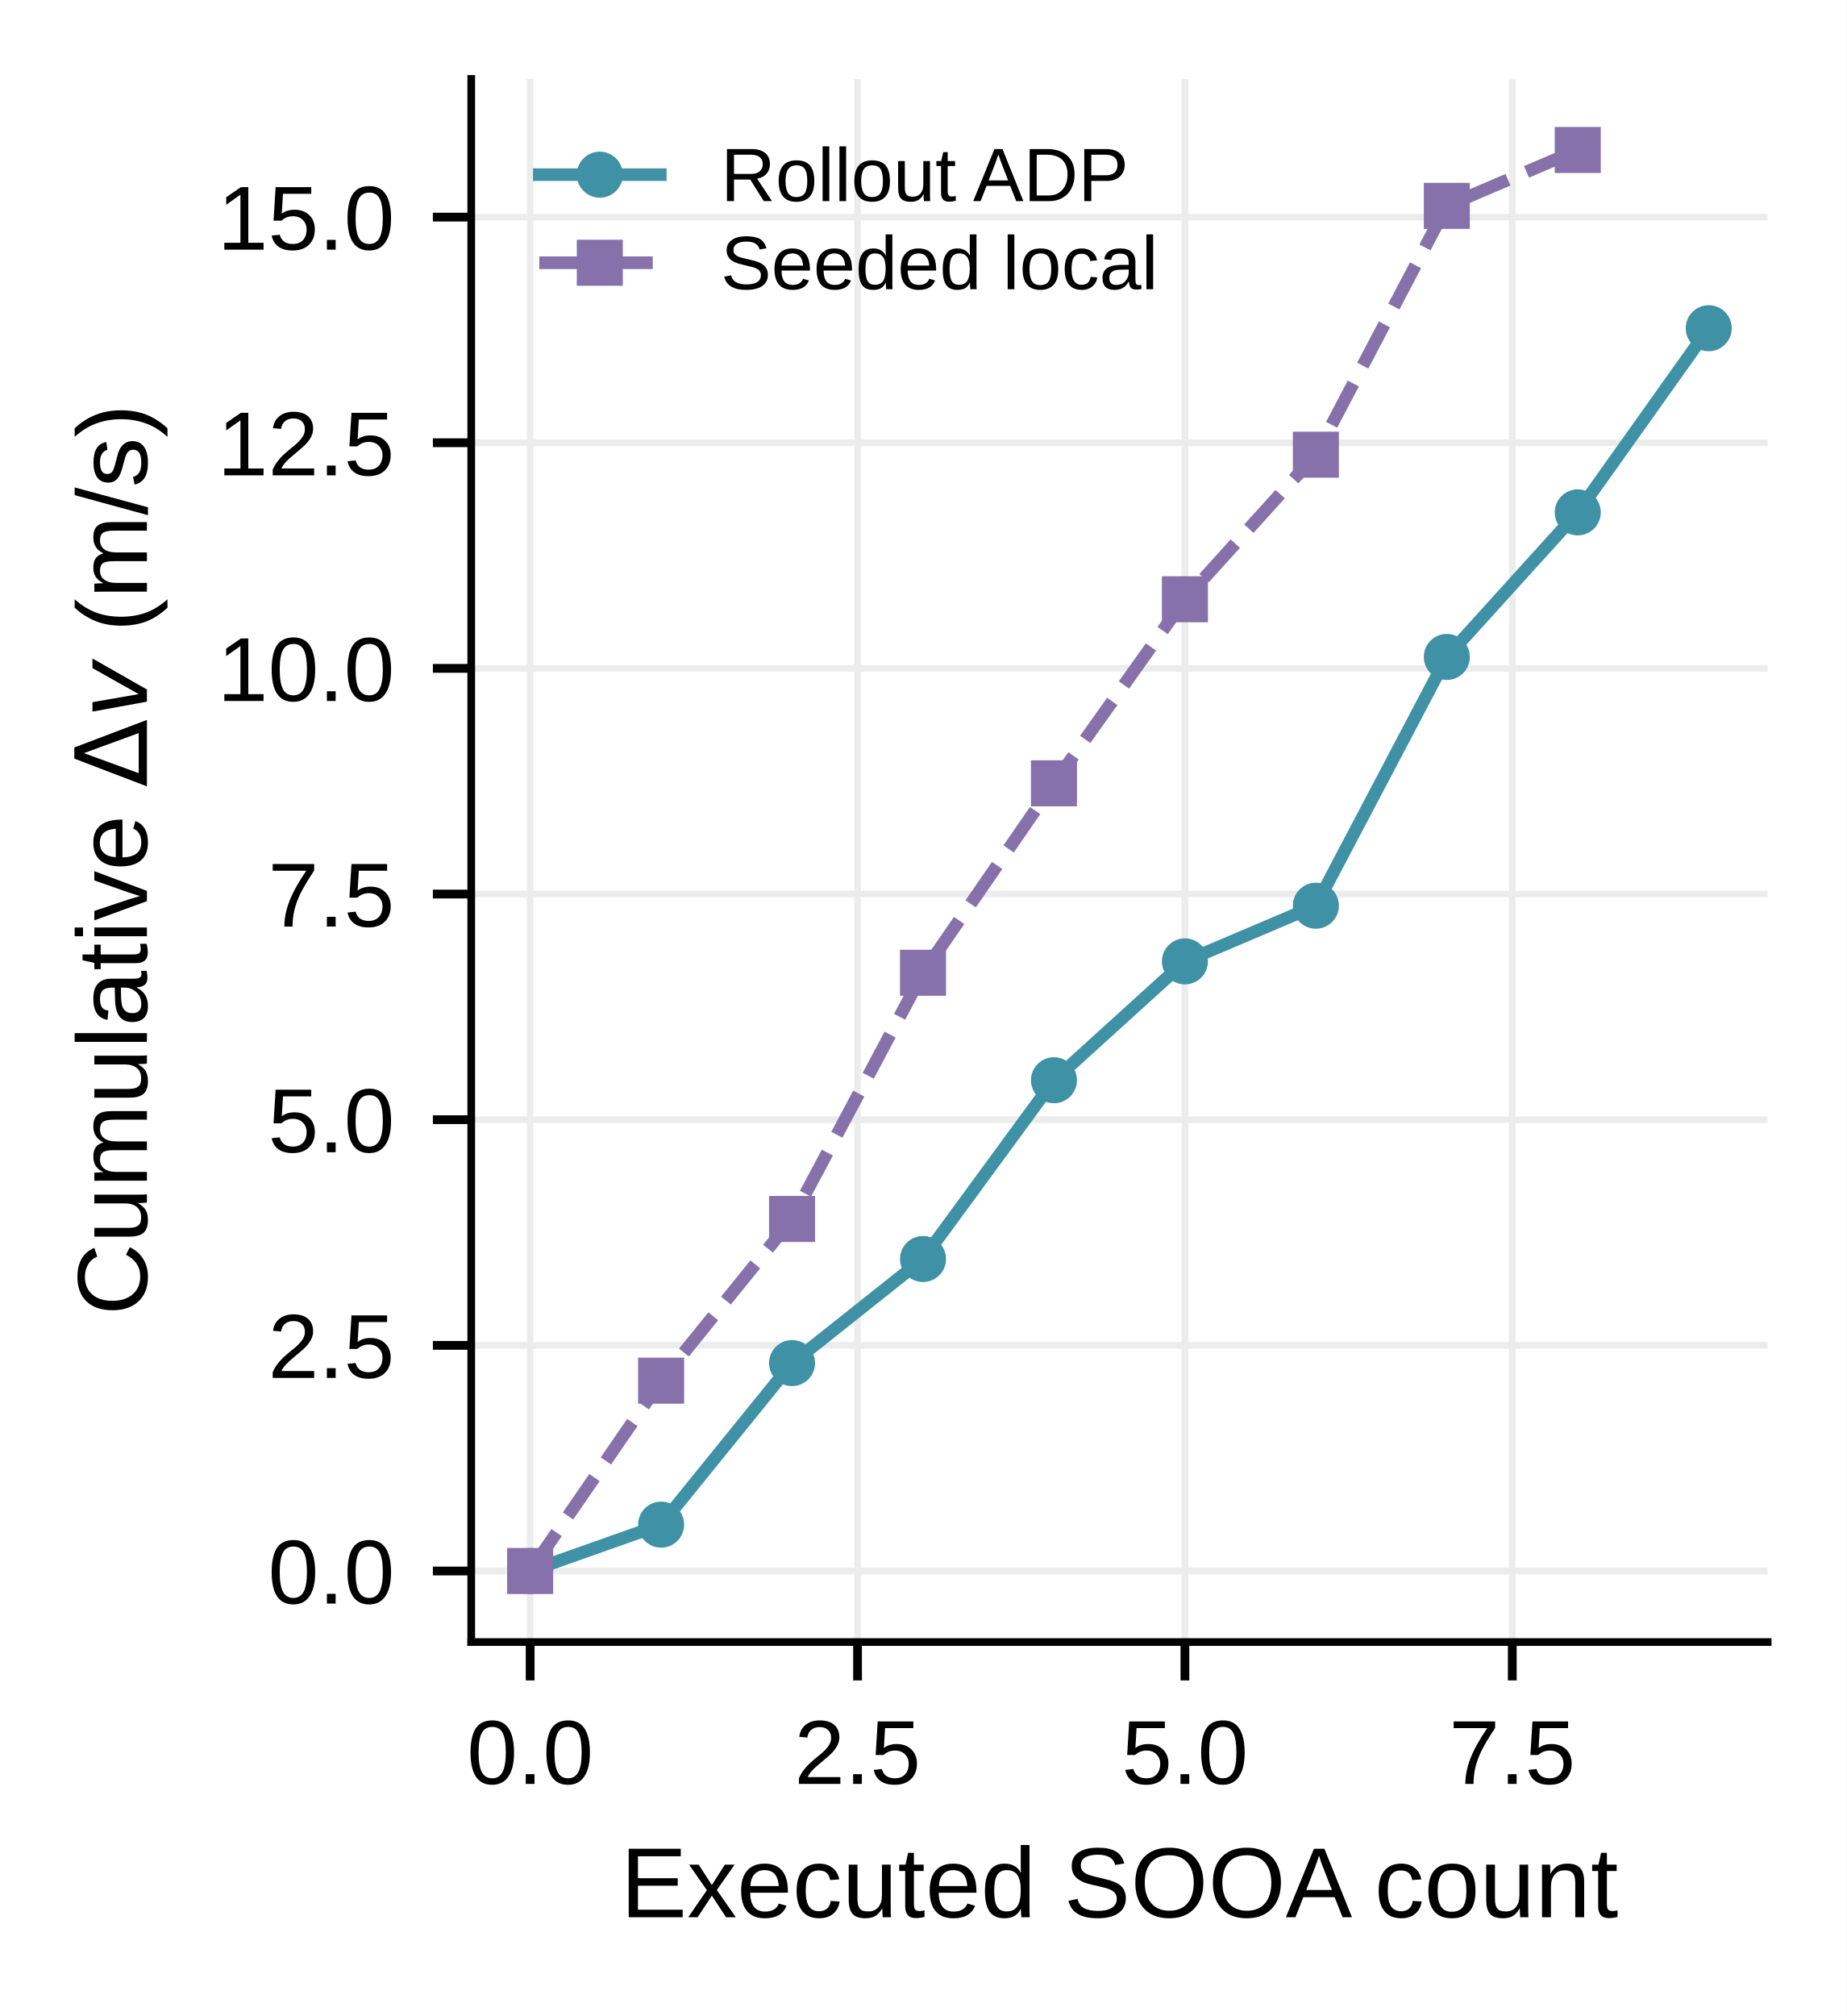
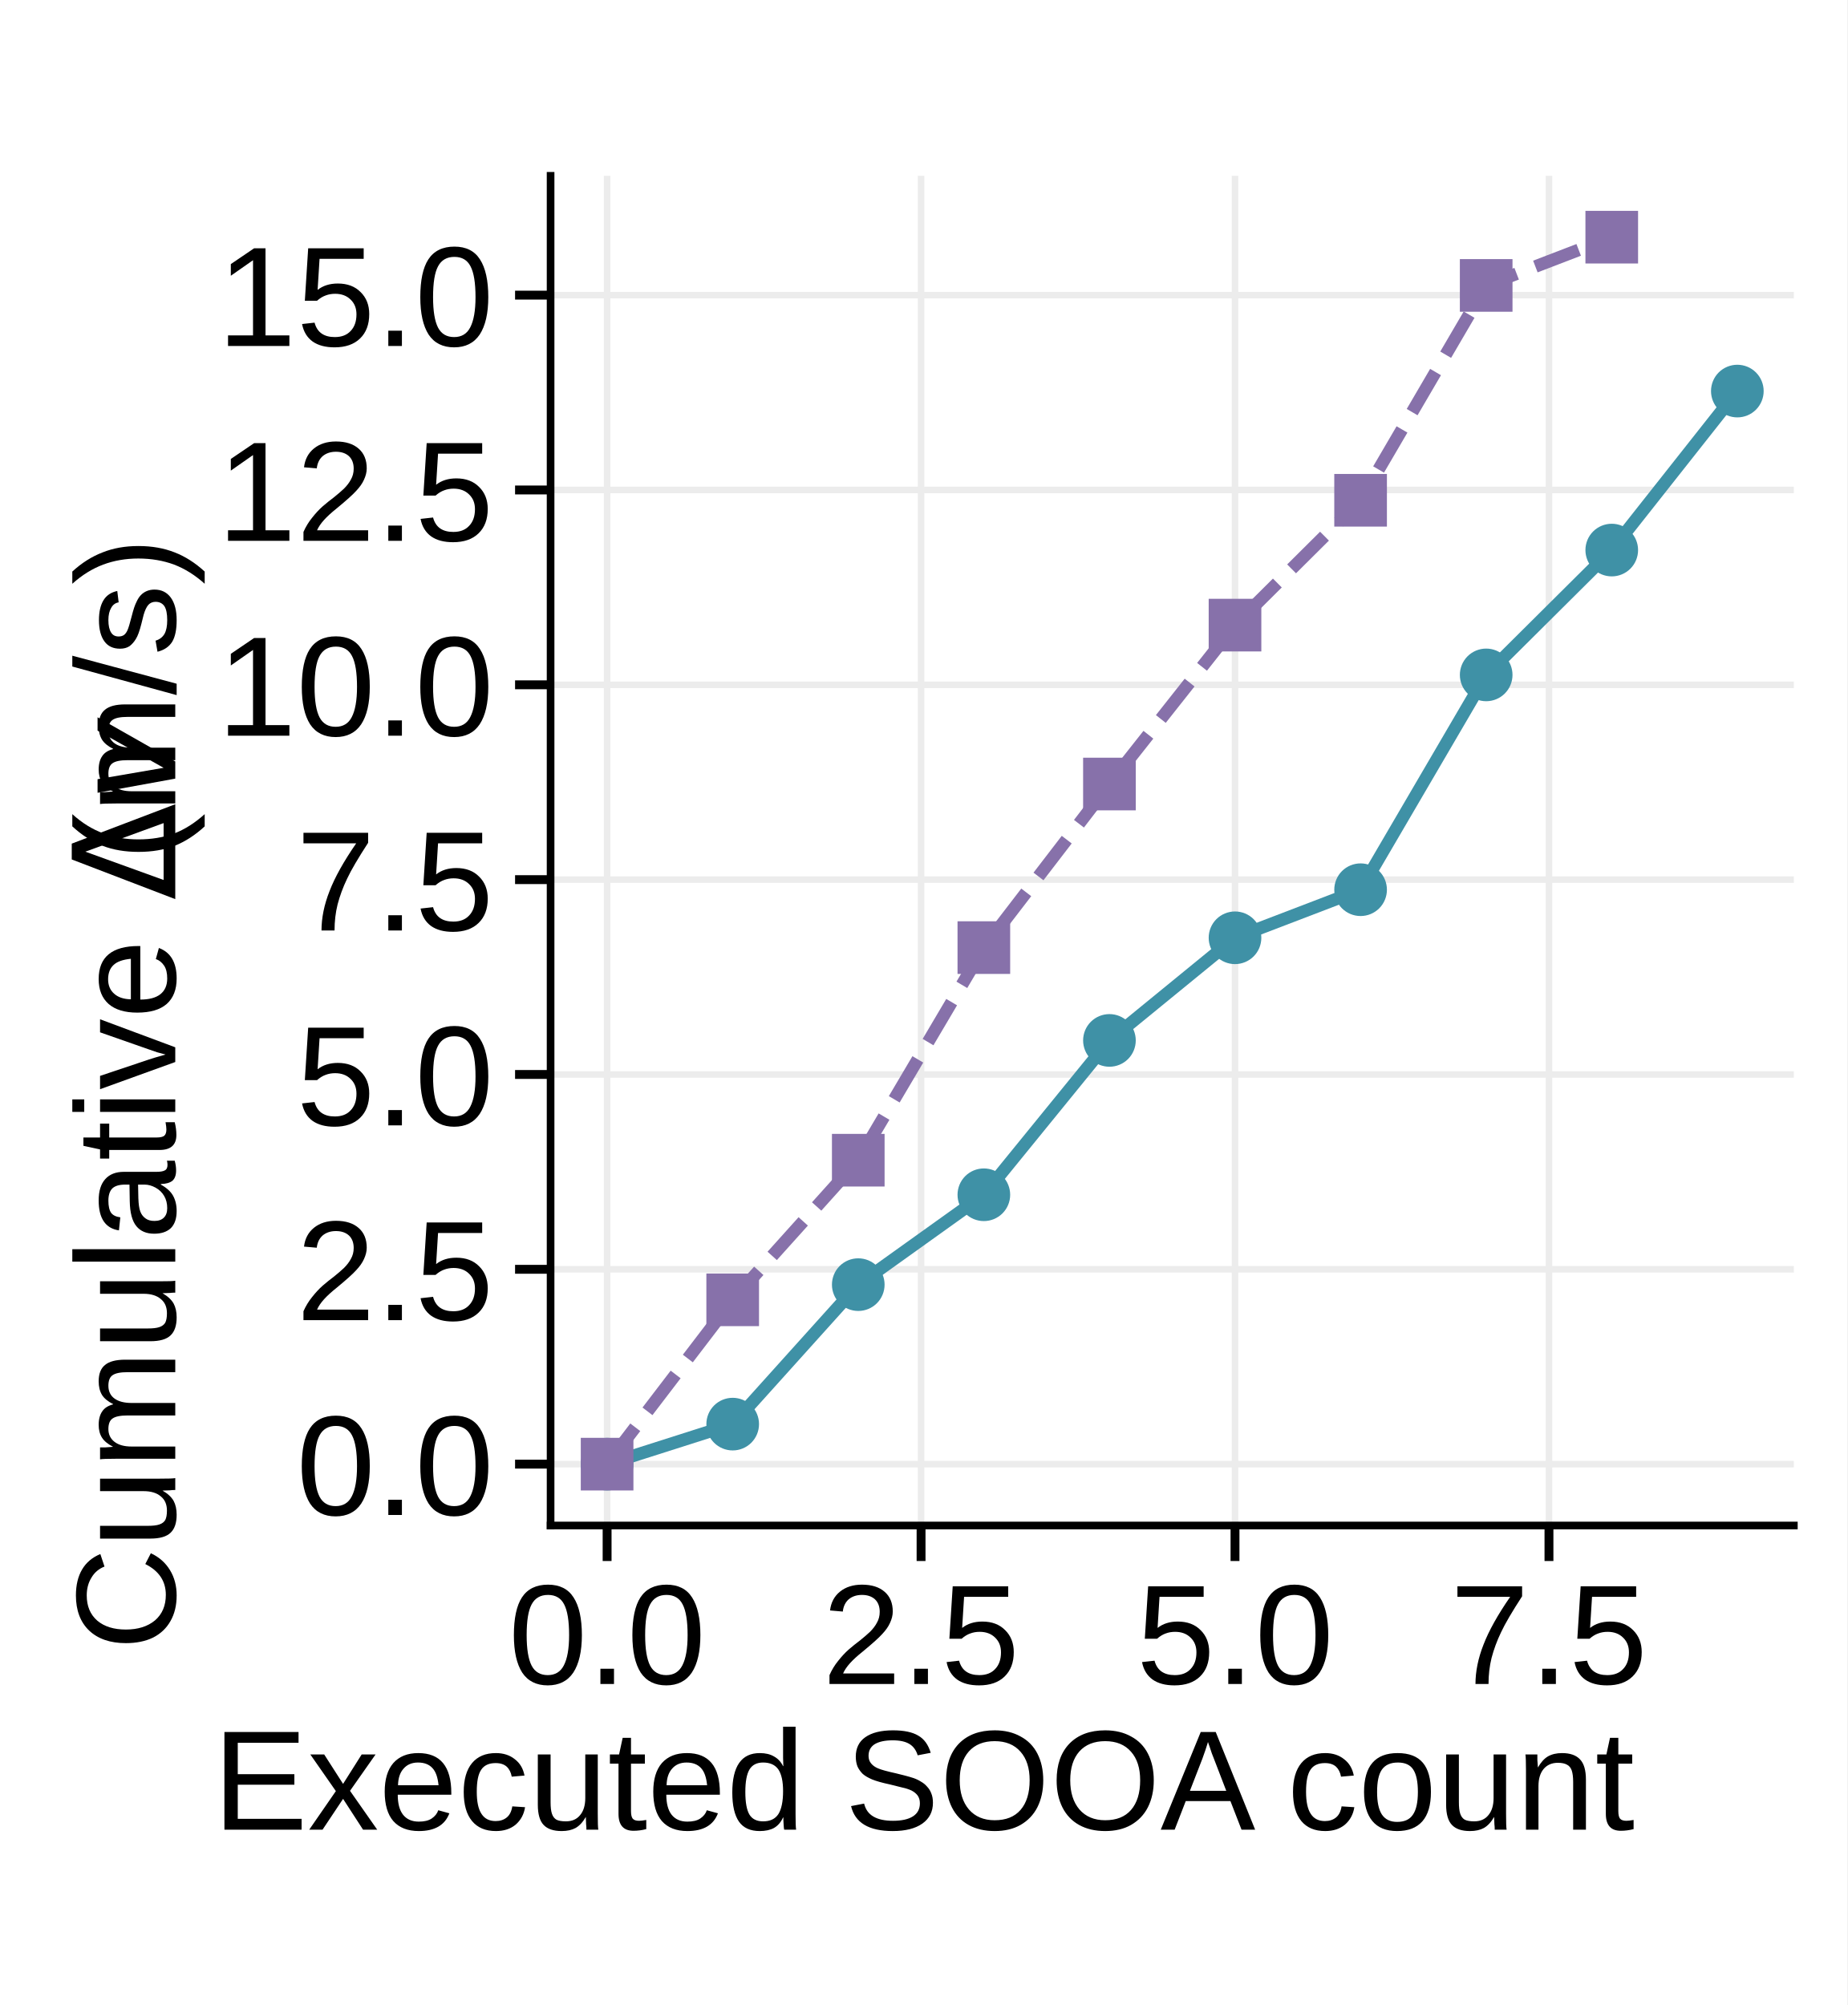
- <svg xmlns="http://www.w3.org/2000/svg" xmlns:xlink="http://www.w3.org/1999/xlink" width="168.488pt" height="183.903pt" viewBox="0 0 168.488 183.903" version="1.1">
+ <svg xmlns="http://www.w3.org/2000/svg" xmlns:xlink="http://www.w3.org/1999/xlink" width="104.01pt" height="112.9pt" viewBox="0 0 104.01 112.9" version="1.1">
  <defs>
    <style type="text/css">*{stroke-linejoin: round; stroke-linecap: butt}</style>
  </defs>
  <g id="figure_1">
    <g id="patch_1">
-       <path d="M 0 183.903  L 168.488 183.903  L 168.488 0  L 0 0  z " style="fill: #ffffff" />
+       <path d="M 0 112.9  L 104.01 112.9  L 104.01 0  L 0 0  z " style="fill: #ffffff" />
    </g>
    <g id="axes_1">
      <g id="patch_2">
-         <path d="M 42.998 149.79  L 161.288 149.79  L 161.288 7.2  L 42.998 7.2  z " style="fill: #ffffff" />
+         <path d="M 31 85.9  L 101 85.9  L 101 9.9  L 31 9.9  z " style="fill: #ffffff" />
      </g>
      <g id="matplotlib.axis_1">
        <g id="xtick_1">
          <g id="line2d_1">
-             <path d="M 48.374 149.79  L 48.374 7.2  " clip-path="url(#p52d4e304b0)" style="fill: none; stroke: #ececec; stroke-width: 0.6; stroke-linecap: square" />
+             <path d="M 34.182 85.9  L 34.182 9.9  " clip-path="url(#p83eab2dde7)" style="fill: none; stroke: #ececec; stroke-width: 0.368; stroke-linecap: square" />
          </g>
          <g id="line2d_2">
            <defs>
-               <path id="mabae72ff2a" d="M 0 0  L 0 3.5  " style="stroke: #000000; stroke-width: 0.8" />
+               <path id="mbced608554" d="M 0 0  L 0 2  " style="stroke: #000000; stroke-width: 0.5" />
            </defs>
            <g>
-               <use xlink:href="#mabae72ff2a" x="48.374" y="149.79" style="stroke: #000000; stroke-width: 0.8" />
+               <use xlink:href="#mbced608554" x="34.182" y="85.9" style="stroke: #000000; stroke-width: 0.5" />
            </g>
          </g>
          <g id="text_1">
-             <text style="font-size: 8.3px; font-family: 'Arial', 'Helvetica', 'DejaVu Sans', sans-serif; text-anchor: middle" x="48.374" y="162.731" transform="rotate(-0 48.3744 162.731)">0.0</text>
+             <text style="font: 8px 'Arial', 'Helvetica', 'DejaVu Sans', sans-serif; text-anchor: middle" x="34.182" y="94.826" transform="rotate(-0 34.18182 94.82625)">0.0</text>
          </g>
        </g>
        <g id="xtick_2">
          <g id="line2d_3">
-             <path d="M 78.246 149.79  L 78.246 7.2  " clip-path="url(#p52d4e304b0)" style="fill: none; stroke: #ececec; stroke-width: 0.6; stroke-linecap: square" />
+             <path d="M 51.859 85.9  L 51.859 9.9  " clip-path="url(#p83eab2dde7)" style="fill: none; stroke: #ececec; stroke-width: 0.368; stroke-linecap: square" />
          </g>
          <g id="line2d_4">
            <g>
-               <use xlink:href="#mabae72ff2a" x="78.246" y="149.79" style="stroke: #000000; stroke-width: 0.8" />
+               <use xlink:href="#mbced608554" x="51.859" y="85.9" style="stroke: #000000; stroke-width: 0.5" />
            </g>
          </g>
          <g id="text_2">
-             <text style="font-size: 8.3px; font-family: 'Arial', 'Helvetica', 'DejaVu Sans', sans-serif; text-anchor: middle" x="78.246" y="162.731" transform="rotate(-0 78.24561 162.731)">2.5</text>
+             <text style="font: 8px 'Arial', 'Helvetica', 'DejaVu Sans', sans-serif; text-anchor: middle" x="51.859" y="94.826" transform="rotate(-0 51.85859 94.82625)">2.5</text>
          </g>
        </g>
        <g id="xtick_3">
          <g id="line2d_5">
-             <path d="M 108.117 149.79  L 108.117 7.2  " clip-path="url(#p52d4e304b0)" style="fill: none; stroke: #ececec; stroke-width: 0.6; stroke-linecap: square" />
+             <path d="M 69.535 85.9  L 69.535 9.9  " clip-path="url(#p83eab2dde7)" style="fill: none; stroke: #ececec; stroke-width: 0.368; stroke-linecap: square" />
          </g>
          <g id="line2d_6">
            <g>
-               <use xlink:href="#mabae72ff2a" x="108.117" y="149.79" style="stroke: #000000; stroke-width: 0.8" />
+               <use xlink:href="#mbced608554" x="69.535" y="85.9" style="stroke: #000000; stroke-width: 0.5" />
            </g>
          </g>
          <g id="text_3">
-             <text style="font-size: 8.3px; font-family: 'Arial', 'Helvetica', 'DejaVu Sans', sans-serif; text-anchor: middle" x="108.117" y="162.731" transform="rotate(-0 108.1168 162.731)">5.0</text>
+             <text style="font: 8px 'Arial', 'Helvetica', 'DejaVu Sans', sans-serif; text-anchor: middle" x="69.535" y="94.826" transform="rotate(-0 69.53535 94.82625)">5.0</text>
          </g>
        </g>
        <g id="xtick_4">
          <g id="line2d_7">
-             <path d="M 137.988 149.79  L 137.988 7.2  " clip-path="url(#p52d4e304b0)" style="fill: none; stroke: #ececec; stroke-width: 0.6; stroke-linecap: square" />
+             <path d="M 87.212 85.9  L 87.212 9.9  " clip-path="url(#p83eab2dde7)" style="fill: none; stroke: #ececec; stroke-width: 0.368; stroke-linecap: square" />
          </g>
          <g id="line2d_8">
            <g>
-               <use xlink:href="#mabae72ff2a" x="137.988" y="149.79" style="stroke: #000000; stroke-width: 0.8" />
+               <use xlink:href="#mbced608554" x="87.212" y="85.9" style="stroke: #000000; stroke-width: 0.5" />
            </g>
          </g>
          <g id="text_4">
-             <text style="font-size: 8.3px; font-family: 'Arial', 'Helvetica', 'DejaVu Sans', sans-serif; text-anchor: middle" x="137.988" y="162.731" transform="rotate(-0 137.988 162.731)">7.5</text>
+             <text style="font: 8px 'Arial', 'Helvetica', 'DejaVu Sans', sans-serif; text-anchor: middle" x="87.212" y="94.826" transform="rotate(-0 87.21212 94.82625)">7.5</text>
          </g>
        </g>
        <g id="text_5">
-           <text style="font-size: 9.1px; font-family: 'Arial', 'Helvetica', 'DejaVu Sans', sans-serif; text-anchor: middle" x="102.143" y="174.894" transform="rotate(-0 102.1426 174.8942)">Executed SOOA count</text>
+           <text style="font: 8px 'Arial', 'Helvetica', 'DejaVu Sans', sans-serif; text-anchor: middle" x="52.005" y="103.026" transform="rotate(-0 52.00498 103.0263)">Executed SOOA count</text>
        </g>
      </g>
      <g id="matplotlib.axis_2">
        <g id="ytick_1">
          <g id="line2d_9">
-             <path d="M 42.998 143.309  L 161.288 143.309  " clip-path="url(#p52d4e304b0)" style="fill: none; stroke: #ececec; stroke-width: 0.6; stroke-linecap: square" />
+             <path d="M 31 82.445  L 101 82.445  " clip-path="url(#p83eab2dde7)" style="fill: none; stroke: #ececec; stroke-width: 0.368; stroke-linecap: square" />
          </g>
          <g id="line2d_10">
            <defs>
-               <path id="mc026c8d298" d="M 0 0  L -3.5 0  " style="stroke: #000000; stroke-width: 0.8" />
+               <path id="mc2f8692291" d="M 0 0  L -2 0  " style="stroke: #000000; stroke-width: 0.5" />
            </defs>
            <g>
-               <use xlink:href="#mc026c8d298" x="42.998" y="143.309" style="stroke: #000000; stroke-width: 0.8" />
+               <use xlink:href="#mc2f8692291" x="31" y="82.445" style="stroke: #000000; stroke-width: 0.5" />
            </g>
          </g>
          <g id="text_6">
-             <text style="font-size: 8.3px; font-family: 'Arial', 'Helvetica', 'DejaVu Sans', sans-serif; text-anchor: end" x="35.998" y="146.279" transform="rotate(-0 35.99758 146.2791)">0.0</text>
+             <text style="font: 8px 'Arial', 'Helvetica', 'DejaVu Sans', sans-serif; text-anchor: end" x="27.8" y="85.309" transform="rotate(-0 27.8 85.30858)">0.0</text>
          </g>
        </g>
        <g id="ytick_2">
          <g id="line2d_11">
-             <path d="M 42.998 122.725  L 161.288 122.725  " clip-path="url(#p52d4e304b0)" style="fill: none; stroke: #ececec; stroke-width: 0.6; stroke-linecap: square" />
+             <path d="M 31 71.474  L 101 71.474  " clip-path="url(#p83eab2dde7)" style="fill: none; stroke: #ececec; stroke-width: 0.368; stroke-linecap: square" />
          </g>
          <g id="line2d_12">
            <g>
-               <use xlink:href="#mc026c8d298" x="42.998" y="122.725" style="stroke: #000000; stroke-width: 0.8" />
+               <use xlink:href="#mc2f8692291" x="31" y="71.474" style="stroke: #000000; stroke-width: 0.5" />
            </g>
          </g>
          <g id="text_7">
-             <text style="font-size: 8.3px; font-family: 'Arial', 'Helvetica', 'DejaVu Sans', sans-serif; text-anchor: end" x="35.998" y="125.695" transform="rotate(-0 35.99758 125.695)">2.5</text>
+             <text style="font: 8px 'Arial', 'Helvetica', 'DejaVu Sans', sans-serif; text-anchor: end" x="27.8" y="74.337" transform="rotate(-0 27.8 74.33732)">2.5</text>
          </g>
        </g>
        <g id="ytick_3">
          <g id="line2d_13">
-             <path d="M 42.998 102.14  L 161.288 102.14  " clip-path="url(#p52d4e304b0)" style="fill: none; stroke: #ececec; stroke-width: 0.6; stroke-linecap: square" />
+             <path d="M 31 60.503  L 101 60.503  " clip-path="url(#p83eab2dde7)" style="fill: none; stroke: #ececec; stroke-width: 0.368; stroke-linecap: square" />
          </g>
          <g id="line2d_14">
            <g>
-               <use xlink:href="#mc026c8d298" x="42.998" y="102.14" style="stroke: #000000; stroke-width: 0.8" />
+               <use xlink:href="#mc2f8692291" x="31" y="60.503" style="stroke: #000000; stroke-width: 0.5" />
            </g>
          </g>
          <g id="text_8">
-             <text style="font-size: 8.3px; font-family: 'Arial', 'Helvetica', 'DejaVu Sans', sans-serif; text-anchor: end" x="35.998" y="105.111" transform="rotate(-0 35.99758 105.1109)">5.0</text>
+             <text style="font: 8px 'Arial', 'Helvetica', 'DejaVu Sans', sans-serif; text-anchor: end" x="27.8" y="63.366" transform="rotate(-0 27.8 63.36607)">5.0</text>
          </g>
        </g>
        <g id="ytick_4">
          <g id="line2d_15">
-             <path d="M 42.998 81.556  L 161.288 81.556  " clip-path="url(#p52d4e304b0)" style="fill: none; stroke: #ececec; stroke-width: 0.6; stroke-linecap: square" />
+             <path d="M 31 49.532  L 101 49.532  " clip-path="url(#p83eab2dde7)" style="fill: none; stroke: #ececec; stroke-width: 0.368; stroke-linecap: square" />
          </g>
          <g id="line2d_16">
            <g>
-               <use xlink:href="#mc026c8d298" x="42.998" y="81.556" style="stroke: #000000; stroke-width: 0.8" />
+               <use xlink:href="#mc2f8692291" x="31" y="49.532" style="stroke: #000000; stroke-width: 0.5" />
            </g>
          </g>
          <g id="text_9">
-             <text style="font-size: 8.3px; font-family: 'Arial', 'Helvetica', 'DejaVu Sans', sans-serif; text-anchor: end" x="35.998" y="84.527" transform="rotate(-0 35.99758 84.52683)">7.5</text>
+             <text style="font: 8px 'Arial', 'Helvetica', 'DejaVu Sans', sans-serif; text-anchor: end" x="27.8" y="52.395" transform="rotate(-0 27.8 52.39481)">7.5</text>
          </g>
        </g>
        <g id="ytick_5">
          <g id="line2d_17">
-             <path d="M 42.998 60.972  L 161.288 60.972  " clip-path="url(#p52d4e304b0)" style="fill: none; stroke: #ececec; stroke-width: 0.6; stroke-linecap: square" />
+             <path d="M 31 38.56  L 101 38.56  " clip-path="url(#p83eab2dde7)" style="fill: none; stroke: #ececec; stroke-width: 0.368; stroke-linecap: square" />
          </g>
          <g id="line2d_18">
            <g>
-               <use xlink:href="#mc026c8d298" x="42.998" y="60.972" style="stroke: #000000; stroke-width: 0.8" />
+               <use xlink:href="#mc2f8692291" x="31" y="38.56" style="stroke: #000000; stroke-width: 0.5" />
            </g>
          </g>
          <g id="text_10">
-             <text style="font-size: 8.3px; font-family: 'Arial', 'Helvetica', 'DejaVu Sans', sans-serif; text-anchor: end" x="35.998" y="63.943" transform="rotate(-0 35.99758 63.94273)">10.0</text>
+             <text style="font: 8px 'Arial', 'Helvetica', 'DejaVu Sans', sans-serif; text-anchor: end" x="27.8" y="41.424" transform="rotate(-0 27.8 41.42355)">10.0</text>
          </g>
        </g>
        <g id="ytick_6">
          <g id="line2d_19">
-             <path d="M 42.998 40.388  L 161.288 40.388  " clip-path="url(#p52d4e304b0)" style="fill: none; stroke: #ececec; stroke-width: 0.6; stroke-linecap: square" />
+             <path d="M 31 27.589  L 101 27.589  " clip-path="url(#p83eab2dde7)" style="fill: none; stroke: #ececec; stroke-width: 0.368; stroke-linecap: square" />
          </g>
          <g id="line2d_20">
            <g>
-               <use xlink:href="#mc026c8d298" x="42.998" y="40.388" style="stroke: #000000; stroke-width: 0.8" />
+               <use xlink:href="#mc2f8692291" x="31" y="27.589" style="stroke: #000000; stroke-width: 0.5" />
            </g>
          </g>
          <g id="text_11">
-             <text style="font-size: 8.3px; font-family: 'Arial', 'Helvetica', 'DejaVu Sans', sans-serif; text-anchor: end" x="35.998" y="43.359" transform="rotate(-0 35.99758 43.35863)">12.5</text>
+             <text style="font: 8px 'Arial', 'Helvetica', 'DejaVu Sans', sans-serif; text-anchor: end" x="27.8" y="30.452" transform="rotate(-0 27.8 30.4523)">12.5</text>
          </g>
        </g>
        <g id="ytick_7">
          <g id="line2d_21">
-             <path d="M 42.998 19.804  L 161.288 19.804  " clip-path="url(#p52d4e304b0)" style="fill: none; stroke: #ececec; stroke-width: 0.6; stroke-linecap: square" />
+             <path d="M 31 16.618  L 101 16.618  " clip-path="url(#p83eab2dde7)" style="fill: none; stroke: #ececec; stroke-width: 0.368; stroke-linecap: square" />
          </g>
          <g id="line2d_22">
            <g>
-               <use xlink:href="#mc026c8d298" x="42.998" y="19.804" style="stroke: #000000; stroke-width: 0.8" />
+               <use xlink:href="#mc2f8692291" x="31" y="16.618" style="stroke: #000000; stroke-width: 0.5" />
            </g>
          </g>
          <g id="text_12">
-             <text style="font-size: 8.3px; font-family: 'Arial', 'Helvetica', 'DejaVu Sans', sans-serif; text-anchor: end" x="35.998" y="22.775" transform="rotate(-0 35.99758 22.77454)">15.0</text>
-           </g>
-         </g>
-         <g id="text_13">
-           <g transform="translate(13.843 119.991) rotate(-90)">
-             <text>
-               <tspan x="0" y="-0.438" style="font-size: 9.1px; font-family: 'Arial'">C</tspan>
-               <tspan x="6.59" y="-0.438" style="font-size: 9.1px; font-family: 'Arial'">u</tspan>
-               <tspan x="11.665" y="-0.438" style="font-size: 9.1px; font-family: 'Arial'">m</tspan>
-               <tspan x="19.266" y="-0.438" style="font-size: 9.1px; font-family: 'Arial'">u</tspan>
-               <tspan x="24.341" y="-0.438" style="font-size: 9.1px; font-family: 'Arial'">l</tspan>
-               <tspan x="26.368" y="-0.438" style="font-size: 9.1px; font-family: 'Arial'">a</tspan>
-               <tspan x="31.443" y="-0.438" style="font-size: 9.1px; font-family: 'Arial'">t</tspan>
-               <tspan x="33.978" y="-0.438" style="font-size: 9.1px; font-family: 'Arial'">i</tspan>
-               <tspan x="36.005" y="-0.438" style="font-size: 9.1px; font-family: 'Arial'">v</tspan>
-               <tspan x="40.568" y="-0.438" style="font-size: 9.1px; font-family: 'Arial'">e</tspan>
-               <tspan x="45.643" y="-0.438" style="font-size: 9.1px; font-family: 'Arial'"> </tspan>
-               <tspan x="59.82" y="-0.438" style="font-size: 9.1px; font-family: 'Arial'"> </tspan>
-               <tspan x="62.356" y="-0.438" style="font-size: 9.1px; font-family: 'Arial'">(</tspan>
-               <tspan x="65.394" y="-0.438" style="font-size: 9.1px; font-family: 'Arial'">m</tspan>
-               <tspan x="72.996" y="-0.438" style="font-size: 9.1px; font-family: 'Arial'">/</tspan>
-               <tspan x="75.531" y="-0.438" style="font-size: 9.1px; font-family: 'Arial'">s</tspan>
-               <tspan x="80.093" y="-0.438" style="font-size: 9.1px; font-family: 'Arial'">)</tspan>
-               <tspan x="48.178" y="-0.438" style="font-size: 9.1px; font-family: 'DejaVu Sans'">Δ</tspan>
-               <tspan x="54.42" y="-0.438" style="font-style: oblique; font-size: 9.1px; font-family: 'DejaVu Sans'">v</tspan>
-             </text>
+             <text style="font: 8px 'Arial', 'Helvetica', 'DejaVu Sans', sans-serif; text-anchor: end" x="27.8" y="19.481" transform="rotate(-0 27.8 19.48104)">15.0</text>
          </g>
        </g>
      </g>
      <g id="line2d_23">
-         <path d="M 48.374 143.309  L 60.323 139.08  L 72.271 124.342  L 84.22 114.847  L 96.168 98.542  L 108.117 87.699  L 120.065 82.621  L 132.014 59.927  L 143.962 46.739  L 155.911 29.941  " clip-path="url(#p52d4e304b0)" style="fill: none; stroke: #3F91A6; stroke-width: 1.15; stroke-linecap: square" />
+         <path d="M 34.182 82.445  L 41.253 80.191  L 48.323 72.337  L 55.394 67.276  L 62.465 58.585  L 69.535 52.806  L 76.606 50.099  L 83.677 38.003  L 90.747 30.974  L 97.818 22.021  " clip-path="url(#p83eab2dde7)" style="fill: none; stroke: #3f91a6; stroke-width: 0.706; stroke-linecap: square" />
        <defs>
-           <path id="mf9653011b2" d="M 0 1.6  C 0.424 1.6 0.831 1.431 1.131 1.131  C 1.431 0.831 1.6 0.424 1.6 0  C 1.6 -0.424 1.431 -0.831 1.131 -1.131  C 0.831 -1.431 0.424 -1.6 0 -1.6  C -0.424 -1.6 -0.831 -1.431 -1.131 -1.131  C -1.431 -0.831 -1.6 -0.424 -1.6 0  C -1.6 0.424 -1.431 0.831 -1.131 1.131  C -0.831 1.431 -0.424 1.6 0 1.6  z " style="stroke: #3F91A6" />
+           <path id="mb8a08ba7eb" d="M 0 0.982  C 0.261 0.982 0.51 0.879 0.695 0.695  C 0.879 0.51 0.982 0.261 0.982 0  C 0.982 -0.261 0.879 -0.51 0.695 -0.695  C 0.51 -0.879 0.261 -0.982 0 -0.982  C -0.261 -0.982 -0.51 -0.879 -0.695 -0.695  C -0.879 -0.51 -0.982 -0.261 -0.982 0  C -0.982 0.261 -0.879 0.51 -0.695 0.695  C -0.51 0.879 -0.261 0.982 0 0.982  z " style="stroke: #3f91a6" />
        </defs>
-         <g clip-path="url(#p52d4e304b0)">
-           <use xlink:href="#mf9653011b2" x="48.374" y="143.309" style="fill: #3F91A6; stroke: #3F91A6" />
-           <use xlink:href="#mf9653011b2" x="60.323" y="139.08" style="fill: #3F91A6; stroke: #3F91A6" />
-           <use xlink:href="#mf9653011b2" x="72.271" y="124.342" style="fill: #3F91A6; stroke: #3F91A6" />
-           <use xlink:href="#mf9653011b2" x="84.22" y="114.847" style="fill: #3F91A6; stroke: #3F91A6" />
-           <use xlink:href="#mf9653011b2" x="96.168" y="98.542" style="fill: #3F91A6; stroke: #3F91A6" />
-           <use xlink:href="#mf9653011b2" x="108.117" y="87.699" style="fill: #3F91A6; stroke: #3F91A6" />
-           <use xlink:href="#mf9653011b2" x="120.065" y="82.621" style="fill: #3F91A6; stroke: #3F91A6" />
-           <use xlink:href="#mf9653011b2" x="132.014" y="59.927" style="fill: #3F91A6; stroke: #3F91A6" />
-           <use xlink:href="#mf9653011b2" x="143.962" y="46.739" style="fill: #3F91A6; stroke: #3F91A6" />
-           <use xlink:href="#mf9653011b2" x="155.911" y="29.941" style="fill: #3F91A6; stroke: #3F91A6" />
+         <g clip-path="url(#p83eab2dde7)">
+           <use xlink:href="#mb8a08ba7eb" x="34.182" y="82.445" style="fill: #3f91a6; stroke: #3f91a6" />
+           <use xlink:href="#mb8a08ba7eb" x="41.253" y="80.191" style="fill: #3f91a6; stroke: #3f91a6" />
+           <use xlink:href="#mb8a08ba7eb" x="48.323" y="72.337" style="fill: #3f91a6; stroke: #3f91a6" />
+           <use xlink:href="#mb8a08ba7eb" x="55.394" y="67.276" style="fill: #3f91a6; stroke: #3f91a6" />
+           <use xlink:href="#mb8a08ba7eb" x="62.465" y="58.585" style="fill: #3f91a6; stroke: #3f91a6" />
+           <use xlink:href="#mb8a08ba7eb" x="69.535" y="52.806" style="fill: #3f91a6; stroke: #3f91a6" />
+           <use xlink:href="#mb8a08ba7eb" x="76.606" y="50.099" style="fill: #3f91a6; stroke: #3f91a6" />
+           <use xlink:href="#mb8a08ba7eb" x="83.677" y="38.003" style="fill: #3f91a6; stroke: #3f91a6" />
+           <use xlink:href="#mb8a08ba7eb" x="90.747" y="30.974" style="fill: #3f91a6; stroke: #3f91a6" />
+           <use xlink:href="#mb8a08ba7eb" x="97.818" y="22.021" style="fill: #3f91a6; stroke: #3f91a6" />
        </g>
      </g>
      <g id="line2d_24">
-         <path d="M 48.374 143.309  L 60.323 125.948  L 72.271 111.197  L 84.22 88.737  L 96.168 71.456  L 108.117 54.667  L 120.065 41.478  L 132.014 18.779  L 143.962 13.681  " clip-path="url(#p52d4e304b0)" style="fill: none; stroke-dasharray: 4.255,1.84; stroke-dashoffset: 0; stroke: #8771AA; stroke-width: 1.15" />
+         <path d="M 34.182 82.445  L 41.253 73.192  L 48.323 65.33  L 55.394 53.359  L 62.465 44.148  L 69.535 35.2  L 76.606 28.17  L 83.677 16.072  L 90.747 13.355  " clip-path="url(#p83eab2dde7)" style="fill: none; stroke-dasharray: 2.613,1.13; stroke-dashoffset: 0; stroke: #8771aa; stroke-width: 0.706" />
        <defs>
-           <path id="m91a9a18bc4" d="M -1.6 1.6  L 1.6 1.6  L 1.6 -1.6  L -1.6 -1.6  z " style="stroke: #8771AA; stroke-linejoin: miter" />
+           <path id="m07dd917415" d="M -0.982 0.982  L 0.982 0.982  L 0.982 -0.982  L -0.982 -0.982  z " style="stroke: #8771aa; stroke-linejoin: miter" />
        </defs>
-         <g clip-path="url(#p52d4e304b0)">
-           <use xlink:href="#m91a9a18bc4" x="48.374" y="143.309" style="fill: #8771AA; stroke: #8771AA; stroke-linejoin: miter" />
-           <use xlink:href="#m91a9a18bc4" x="60.323" y="125.948" style="fill: #8771AA; stroke: #8771AA; stroke-linejoin: miter" />
-           <use xlink:href="#m91a9a18bc4" x="72.271" y="111.197" style="fill: #8771AA; stroke: #8771AA; stroke-linejoin: miter" />
-           <use xlink:href="#m91a9a18bc4" x="84.22" y="88.737" style="fill: #8771AA; stroke: #8771AA; stroke-linejoin: miter" />
-           <use xlink:href="#m91a9a18bc4" x="96.168" y="71.456" style="fill: #8771AA; stroke: #8771AA; stroke-linejoin: miter" />
-           <use xlink:href="#m91a9a18bc4" x="108.117" y="54.667" style="fill: #8771AA; stroke: #8771AA; stroke-linejoin: miter" />
-           <use xlink:href="#m91a9a18bc4" x="120.065" y="41.478" style="fill: #8771AA; stroke: #8771AA; stroke-linejoin: miter" />
-           <use xlink:href="#m91a9a18bc4" x="132.014" y="18.779" style="fill: #8771AA; stroke: #8771AA; stroke-linejoin: miter" />
-           <use xlink:href="#m91a9a18bc4" x="143.962" y="13.681" style="fill: #8771AA; stroke: #8771AA; stroke-linejoin: miter" />
+         <g clip-path="url(#p83eab2dde7)">
+           <use xlink:href="#m07dd917415" x="34.182" y="82.445" style="fill: #8771aa; stroke: #8771aa; stroke-linejoin: miter" />
+           <use xlink:href="#m07dd917415" x="41.253" y="73.192" style="fill: #8771aa; stroke: #8771aa; stroke-linejoin: miter" />
+           <use xlink:href="#m07dd917415" x="48.323" y="65.33" style="fill: #8771aa; stroke: #8771aa; stroke-linejoin: miter" />
+           <use xlink:href="#m07dd917415" x="55.394" y="53.359" style="fill: #8771aa; stroke: #8771aa; stroke-linejoin: miter" />
+           <use xlink:href="#m07dd917415" x="62.465" y="44.148" style="fill: #8771aa; stroke: #8771aa; stroke-linejoin: miter" />
+           <use xlink:href="#m07dd917415" x="69.535" y="35.2" style="fill: #8771aa; stroke: #8771aa; stroke-linejoin: miter" />
+           <use xlink:href="#m07dd917415" x="76.606" y="28.17" style="fill: #8771aa; stroke: #8771aa; stroke-linejoin: miter" />
+           <use xlink:href="#m07dd917415" x="83.677" y="16.072" style="fill: #8771aa; stroke: #8771aa; stroke-linejoin: miter" />
+           <use xlink:href="#m07dd917415" x="90.747" y="13.355" style="fill: #8771aa; stroke: #8771aa; stroke-linejoin: miter" />
        </g>
      </g>
      <g id="patch_3">
-         <path d="M 42.998 149.79  L 42.998 7.2  " style="fill: none; stroke: #000000; stroke-width: 0.7; stroke-linejoin: miter; stroke-linecap: square" />
+         <path d="M 31 85.9  L 31 9.9  " style="fill: none; stroke: #000000; stroke-width: 0.43; stroke-linejoin: miter; stroke-linecap: square" />
      </g>
      <g id="patch_4">
-         <path d="M 42.998 149.79  L 161.288 149.79  " style="fill: none; stroke: #000000; stroke-width: 0.7; stroke-linejoin: miter; stroke-linecap: square" />
-       </g>
-       <g id="legend_1">
-         <g id="line2d_25">
-           <path d="M 49.208 15.934  L 54.728 15.934  L 60.248 15.934  " style="fill: none; stroke: #3F91A6; stroke-width: 1.15; stroke-linecap: square" />
-           <g>
-             <use xlink:href="#mf9653011b2" x="54.728" y="15.934" style="fill: #3F91A6; stroke: #3F91A6" />
-           </g>
-         </g>
-         <g id="text_14">
-           <text style="font-size: 6.9px; font-family: 'Arial', 'Helvetica', 'DejaVu Sans', sans-serif; text-anchor: start" x="65.768" y="18.349" transform="rotate(-0 65.76758 18.34889)">Rollout ADP</text>
-         </g>
-         <g id="line2d_26">
-           <path d="M 49.208 23.969  L 54.728 23.969  L 60.248 23.969  " style="fill: none; stroke-dasharray: 4.255,1.84; stroke-dashoffset: 0; stroke: #8771AA; stroke-width: 1.15" />
-           <g>
-             <use xlink:href="#m91a9a18bc4" x="54.728" y="23.969" style="fill: #8771AA; stroke: #8771AA; stroke-linejoin: miter" />
-           </g>
-         </g>
-         <g id="text_15">
-           <text style="font-size: 6.9px; font-family: 'Arial', 'Helvetica', 'DejaVu Sans', sans-serif; text-anchor: start" x="65.768" y="26.384" transform="rotate(-0 65.76758 26.38416)">Seeded local</text>
-         </g>
+         <path d="M 31 85.9  L 101 85.9  " style="fill: none; stroke: #000000; stroke-width: 0.43; stroke-linejoin: miter; stroke-linecap: square" />
+       </g>
+     </g>
+     <g id="text_13">
+       <g transform="translate(10.04 92.93) rotate(-90)">
+         <text>
+           <tspan style="font: 8px 'Arial'" x="0 5.777 10.227 16.891 21.34 23.117 27.566 29.789 31.566 35.566 40.016 52.445 54.668 57.332 63.996 66.219 70.219" y="-0.172">Cumulative  (m/s)</tspan>
+           <tspan style="font: 8px 'DejaVu Sans'" x="42.238" y="-0.172">Δ</tspan>
+           <tspan style="font: oblique 8px 'DejaVu Sans'" x="47.711" y="-0.172">v</tspan>
+         </text>
      </g>
    </g>
  </g>
  <defs>
-     <clipPath id="p52d4e304b0">
-       <rect x="42.998" y="7.2" width="118.29" height="142.59" />
+     <clipPath id="p83eab2dde7">
+       <rect x="31" y="9.9" width="70" height="76" />
    </clipPath>
  </defs>
</svg>
